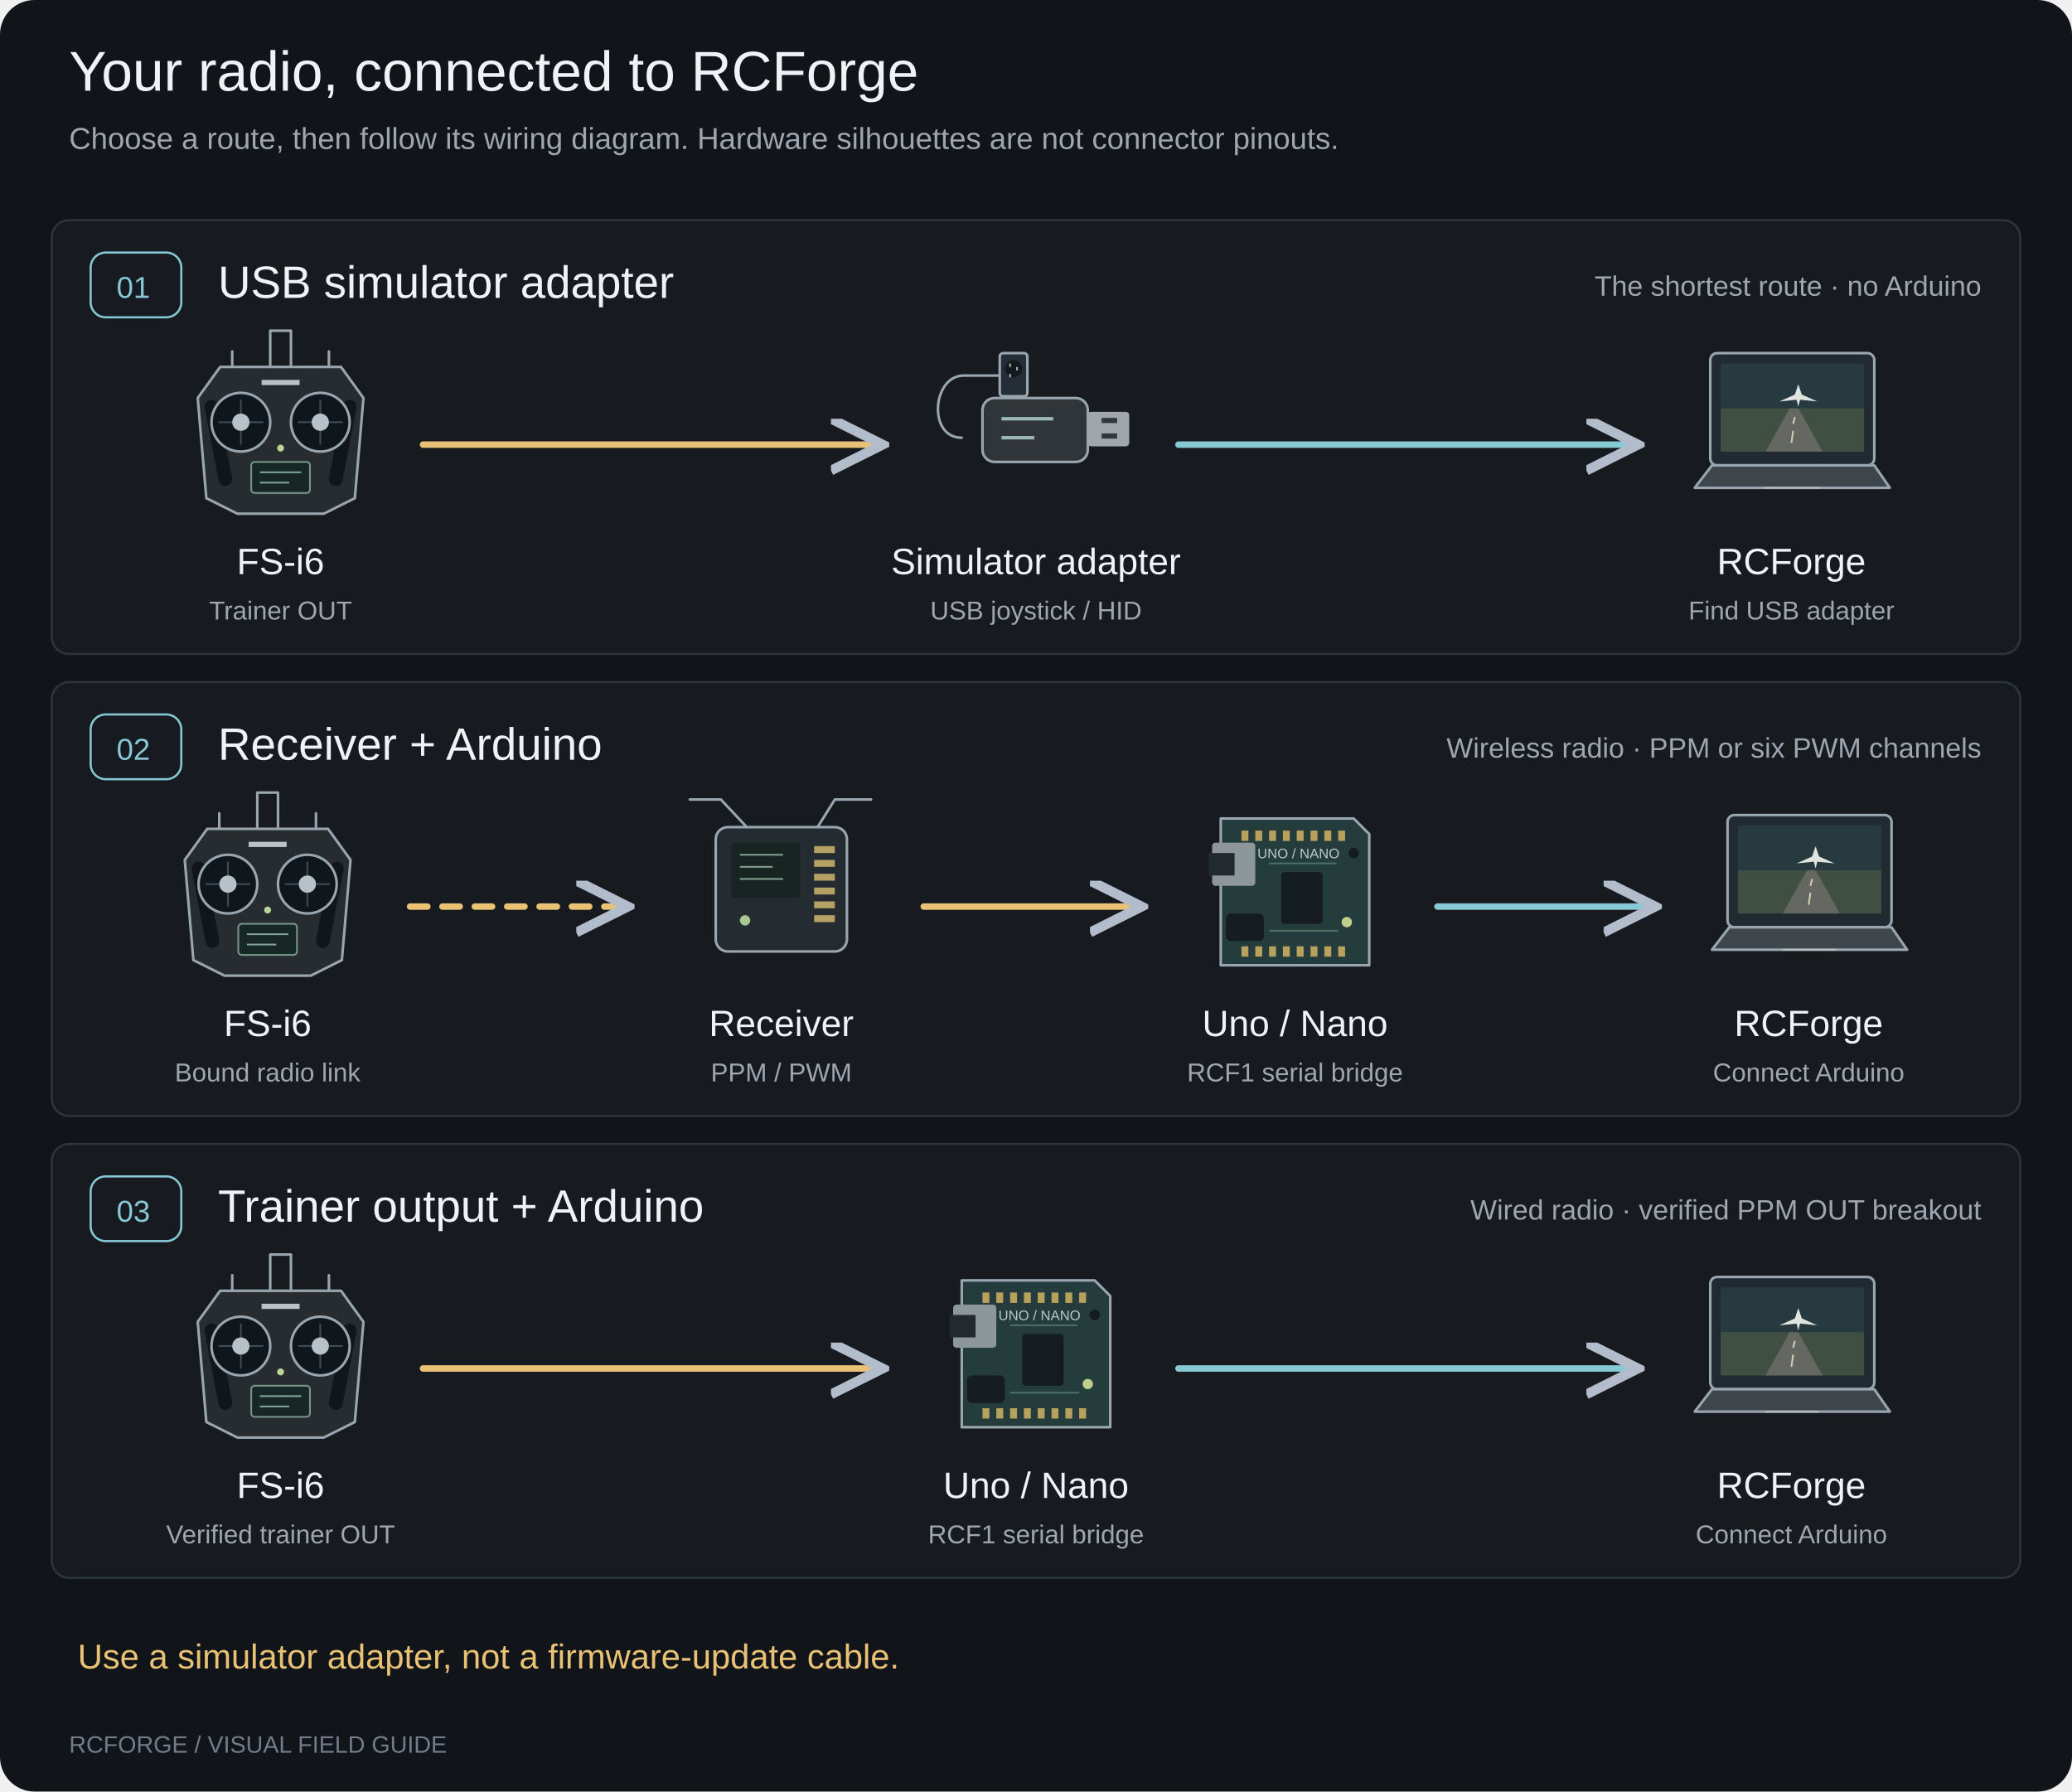
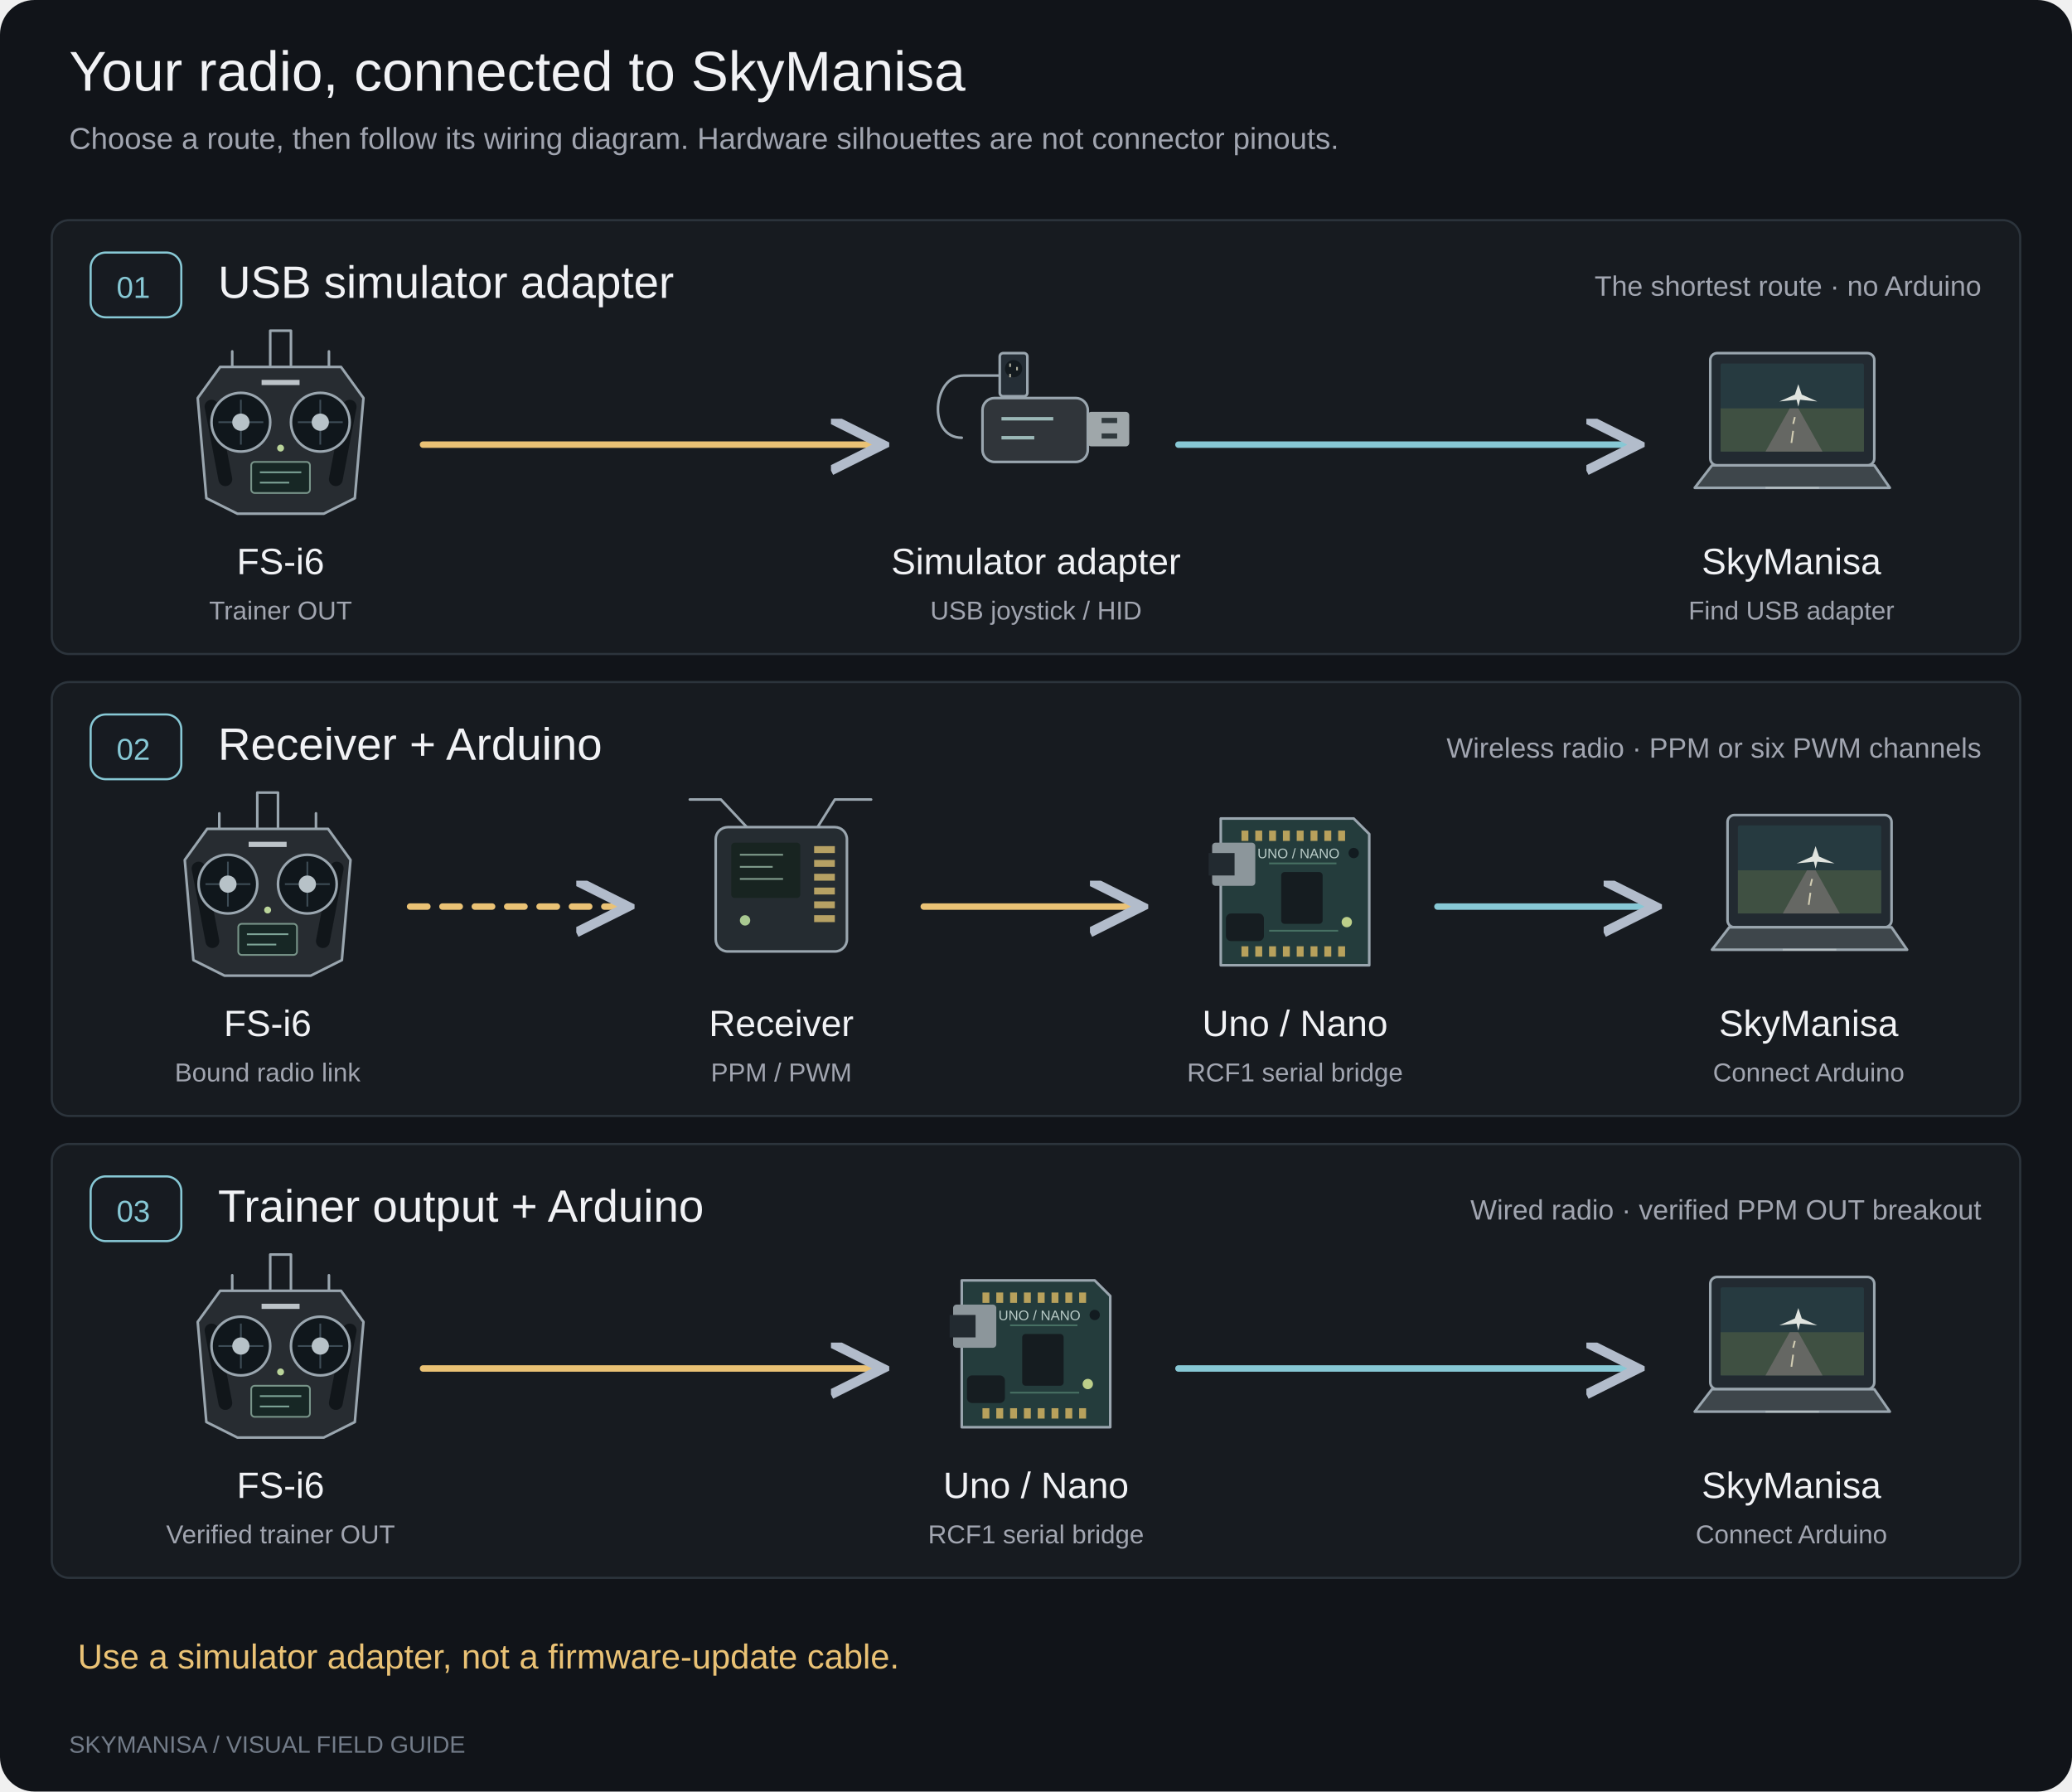
<svg xmlns="http://www.w3.org/2000/svg" width="960" height="830" viewBox="0 0 960 830" role="img" aria-labelledby="title desc">
  <defs>
    <marker id="arrow" markerWidth="9" markerHeight="9" refX="7" refY="4" orient="auto-start-reverse">
      <path d="M0 0 8 4 0 8" fill="none" stroke="#b2bccb" stroke-width="1.5" />
    </marker>
  </defs>
  <style>text{font-family:Arial,Helvetica,sans-serif}.controller-shell{fill:#30343b;stroke:#9ba0ab;stroke-width:1.2}.controller-well{fill:#11141a;stroke:#555d69;stroke-width:1.2}.controller-thumb{fill:#404754;stroke:#949caa}.thumb-inset{fill:#252b34;stroke:#697181}.controller-grip{fill:#222832;stroke:#48505e}.controller-outline{fill:none;stroke:#adb4bf;stroke-width:3;stroke-linecap:round}.controller-detail,.thumb-center{fill:none;stroke:#929aa8;stroke-width:1}.gimbal-guide{stroke:#69717d;stroke-width:.6}.controller-screen{fill:#141921;stroke:#858c99}.screen-lines{stroke:#82928c;stroke-width:1.5}.device-led{fill:#b5d1a3}.controller-glyph{font-size:9px;fill:#f4f4f6;text-anchor:middle}.controller-channel-label{font-size:7px;fill:#b5bac4;text-anchor:middle}.controller-caption{display:none}.keyboard-body{fill:#101319;stroke:#414956}.keyboard-key rect{fill:#1b2028;stroke:#3b4350}.keyboard-key text{text-anchor:middle}.key-letter{font-size:12px;fill:#7e8795}.key-function{font-size:7.5px;fill:#e4e9f0}.mapped .key-letter{fill:#fff}.mapped.flight rect{fill:#273e49;stroke:#7fa7b9}.mapped.power rect{fill:#4b3e29;stroke:#d1b479}.mapped.session rect{fill:#354336;stroke:#8ab193}.mapped.view rect{fill:#3f364c;stroke:#ac97c6}</style>
  <rect width="960" height="830" rx="16" fill="#111419" />
-   <text x="32" y="42" font-size="26" fill="#f1f2f5" text-anchor="start">Your radio, connected to RCForge</text>
+   <text x="32" y="42" font-size="26" fill="#f1f2f5" text-anchor="start">Your radio, connected to SkyManisa</text>
  <text x="32" y="69" font-size="14" fill="#a1a5b0" text-anchor="start">Choose a route, then follow its wiring diagram. Hardware silhouettes are not connector pinouts.</text>
  <rect x="24" y="102" width="912" height="201" rx="8" fill="#171b20" stroke="#2c343c" />
  <rect x="42" y="117" width="42" height="30" rx="7" fill="#171b21" stroke="#87c8d5" />
  <text x="54" y="138" font-size="14" fill="#87c8d5" text-anchor="start">01</text>
  <text x="101" y="138" font-size="21" fill="#f1f2f5" text-anchor="start">USB simulator adapter</text>
  <text x="918" y="137" font-size="13" fill="#a1a5b0" text-anchor="end">The shortest route · no Arduino</text>
  <g transform="translate(82 150) scale(0.8)">
    <path d="M54 24V4h12v20M32 26V16M88 26V16" fill="none" stroke="#9aa6af" stroke-width="1.5" stroke-linecap="round" stroke-linejoin="round" />
    <path d="M25 25h70l13 18-5 58-18 9H35l-18-9-5-58Z" fill="#272c31" stroke="#9aa6af" stroke-width="1.5" stroke-linecap="round" stroke-linejoin="round" />
    <path d="M20 48 28 90M100 48l-8 42" stroke="#11161a" stroke-width="8" stroke-linecap="round" />
    <rect x="43" y="80" width="34" height="18" rx="2" fill="#172725" stroke="#789489" />
    <path d="M48 86h24m-24 6h17" stroke="#7da497" />
    <circle cx="37" cy="57" r="17" fill="#10171c" stroke="#9aa6af" stroke-width="1.5" stroke-linecap="round" stroke-linejoin="round" />
    <path d="M24 57h26m-13-13v26" stroke="#3d4c56" />
    <circle cx="37" cy="57" r="5" fill="#b7c2c8" />
    <circle cx="83" cy="57" r="17" fill="#10171c" stroke="#9aa6af" stroke-width="1.5" stroke-linecap="round" stroke-linejoin="round" />
    <path d="M70 57h26m-13-13v26" stroke="#3d4c56" />
    <circle cx="83" cy="57" r="5" fill="#b7c2c8" />
    <path d="M49 34h22" stroke="#bcc3c8" stroke-width="3" />
    <circle cx="60" cy="72" r="2" fill="#bad49a" />
  </g>
  <text x="130" y="266" font-size="17" fill="#f1f2f5" text-anchor="middle">FS-i6</text>
  <text x="130" y="287" font-size="12" fill="#a1a5b0" text-anchor="middle">Trainer OUT</text>
  <path d="M196 206h210" fill="none" stroke="#eac275" stroke-width="3" stroke-linecap="round" stroke-linejoin="round" marker-end="url(#arrow)" />
  <g transform="translate(432 150) scale(0.8)">
    <path d="M17 66C-3 66 0 30 18 30h21M84 66h24" fill="none" stroke="#9aa6af" stroke-width="1.5" stroke-linecap="round" stroke-linejoin="round" />
    <rect x="29" y="43" width="61" height="37" rx="7" fill="#30353a" stroke="#9aa6af" stroke-width="1.5" stroke-linecap="round" stroke-linejoin="round" />
    <rect x="39" y="17" width="16" height="25" rx="2" fill="#252e36" stroke="#9aa6af" stroke-width="1.5" stroke-linecap="round" stroke-linejoin="round" />
    <circle cx="47" cy="26" r="5" fill="#131a1f" />
    <path d="M45 23v2m4 0v2m-4 2v2" stroke="#afaf9d" />
    <rect x="90" y="51" width="24" height="20" rx="2" fill="#9fa7aa" />
    <path d="M98 56h9m-9 9h9" stroke="#30393d" stroke-width="3" />
    <path d="M40 55h30m-30 11h19" stroke="#9bb8b7" stroke-width="2" />
  </g>
  <text x="480" y="266" font-size="17" fill="#f1f2f5" text-anchor="middle">Simulator adapter</text>
  <text x="480" y="287" font-size="12" fill="#a1a5b0" text-anchor="middle">USB joystick / HID</text>
  <path d="M546 206h210" fill="none" stroke="#87c8d5" stroke-width="3" stroke-linecap="round" stroke-linejoin="round" marker-end="url(#arrow)" />
  <g transform="translate(782 150) scale(0.8)">
    <rect x="13" y="17" width="95" height="65" rx="4" fill="#222a31" stroke="#9aa6af" stroke-width="1.5" stroke-linecap="round" stroke-linejoin="round" />
    <rect x="19" y="23" width="83" height="51" rx="1" fill="#263a40" />
    <path d="M19 49h83v25H19Z" fill="#3f5042" />
    <path d="m45 74 14-25h5l14 25" fill="#656763" />
    <path d="m60 69 1-7m0-4 1-4" stroke="#d2cdb3" />
    <path d="m64 35 2 6 9 4-10-1-1 4-1-4-10 1 9-4Z" fill="#e0e4df" />
    <path d="M14 82 4 95h113l-9-13Z" fill="#3e464b" stroke="#9aa6af" stroke-width="1.5" stroke-linecap="round" stroke-linejoin="round" />
    <path d="M45 95h31" stroke="#b4bec2" />
  </g>
-   <text x="830" y="266" font-size="17" fill="#f1f2f5" text-anchor="middle">RCForge</text>
+   <text x="830" y="266" font-size="17" fill="#f1f2f5" text-anchor="middle">SkyManisa</text>
  <text x="830" y="287" font-size="12" fill="#a1a5b0" text-anchor="middle">Find USB adapter</text>
  <rect x="24" y="316" width="912" height="201" rx="8" fill="#171b20" stroke="#2c343c" />
  <rect x="42" y="331" width="42" height="30" rx="7" fill="#171b21" stroke="#87c8d5" />
  <text x="54" y="352" font-size="14" fill="#87c8d5" text-anchor="start">02</text>
  <text x="101" y="352" font-size="21" fill="#f1f2f5" text-anchor="start">Receiver + Arduino</text>
  <text x="918" y="351" font-size="13" fill="#a1a5b0" text-anchor="end">Wireless radio · PPM or six PWM channels</text>
  <g transform="translate(76 364) scale(0.8)">
    <path d="M54 24V4h12v20M32 26V16M88 26V16" fill="none" stroke="#9aa6af" stroke-width="1.5" stroke-linecap="round" stroke-linejoin="round" />
    <path d="M25 25h70l13 18-5 58-18 9H35l-18-9-5-58Z" fill="#272c31" stroke="#9aa6af" stroke-width="1.5" stroke-linecap="round" stroke-linejoin="round" />
    <path d="M20 48 28 90M100 48l-8 42" stroke="#11161a" stroke-width="8" stroke-linecap="round" />
    <rect x="43" y="80" width="34" height="18" rx="2" fill="#172725" stroke="#789489" />
    <path d="M48 86h24m-24 6h17" stroke="#7da497" />
    <circle cx="37" cy="57" r="17" fill="#10171c" stroke="#9aa6af" stroke-width="1.5" stroke-linecap="round" stroke-linejoin="round" />
    <path d="M24 57h26m-13-13v26" stroke="#3d4c56" />
    <circle cx="37" cy="57" r="5" fill="#b7c2c8" />
    <circle cx="83" cy="57" r="17" fill="#10171c" stroke="#9aa6af" stroke-width="1.5" stroke-linecap="round" stroke-linejoin="round" />
    <path d="M70 57h26m-13-13v26" stroke="#3d4c56" />
    <circle cx="83" cy="57" r="5" fill="#b7c2c8" />
    <path d="M49 34h22" stroke="#bcc3c8" stroke-width="3" />
    <circle cx="60" cy="72" r="2" fill="#bad49a" />
  </g>
  <text x="124" y="480" font-size="17" fill="#f1f2f5" text-anchor="middle">FS-i6</text>
  <text x="124" y="501" font-size="12" fill="#a1a5b0" text-anchor="middle">Bound radio link</text>
  <path d="M190 420h98" fill="none" stroke="#eac275" stroke-width="3" stroke-linecap="round" stroke-linejoin="round" marker-end="url(#arrow)" stroke-dasharray="8 7" />
  <g transform="translate(314 364) scale(0.8)">
    <path d="M40 24 25 8 7 8m74 16L91 8h21" fill="none" stroke="#9aa6af" stroke-width="1.5" stroke-linecap="round" stroke-linejoin="round" />
    <rect x="22" y="24" width="76" height="72" rx="7" fill="#252c31" stroke="#9aa6af" stroke-width="1.5" stroke-linecap="round" stroke-linejoin="round" />
    <rect x="31" y="33" width="40" height="32" rx="2" fill="#182421" />
    <path d="M36 40h25m-25 7h19m-19 7h25" stroke="#829e8e" />
    <circle cx="39" cy="78" r="3" fill="#a9c991" />
    <rect x="79" y="35" width="12" height="4" fill="#b6a164" />
    <rect x="79" y="43" width="12" height="4" fill="#b6a164" />
    <rect x="79" y="51" width="12" height="4" fill="#b6a164" />
    <rect x="79" y="59" width="12" height="4" fill="#b6a164" />
    <rect x="79" y="67" width="12" height="4" fill="#b6a164" />
    <rect x="79" y="75" width="12" height="4" fill="#b6a164" />
  </g>
  <text x="362" y="480" font-size="17" fill="#f1f2f5" text-anchor="middle">Receiver</text>
  <text x="362" y="501" font-size="12" fill="#a1a5b0" text-anchor="middle">PPM / PWM</text>
  <path d="M428 420h98" fill="none" stroke="#eac275" stroke-width="3" stroke-linecap="round" stroke-linejoin="round" marker-end="url(#arrow)" />
  <g transform="translate(552 364) scale(0.8)">
    <path d="M17 19h77l9 9v76H17Z" fill="#243c3c" stroke="#9aa6af" stroke-width="1.5" stroke-linecap="round" stroke-linejoin="round" />
    <rect x="12" y="33" width="25" height="25" rx="2" fill="#8c969b" />
    <rect x="10" y="39" width="15" height="13" fill="#222a30" />
    <rect x="20" y="74" width="22" height="16" rx="3" fill="#161d21" />
    <rect x="52" y="50" width="24" height="30" rx="2" fill="#151c20" />
    <rect x="29" y="26" width="4" height="6" fill="#b8a15c" />
    <rect x="29" y="93" width="4" height="6" fill="#b8a15c" />
    <rect x="37" y="26" width="4" height="6" fill="#b8a15c" />
    <rect x="37" y="93" width="4" height="6" fill="#b8a15c" />
    <rect x="45" y="26" width="4" height="6" fill="#b8a15c" />
    <rect x="45" y="93" width="4" height="6" fill="#b8a15c" />
    <rect x="53" y="26" width="4" height="6" fill="#b8a15c" />
    <rect x="53" y="93" width="4" height="6" fill="#b8a15c" />
    <rect x="61" y="26" width="4" height="6" fill="#b8a15c" />
    <rect x="61" y="93" width="4" height="6" fill="#b8a15c" />
    <rect x="69" y="26" width="4" height="6" fill="#b8a15c" />
    <rect x="69" y="93" width="4" height="6" fill="#b8a15c" />
    <rect x="77" y="26" width="4" height="6" fill="#b8a15c" />
    <rect x="77" y="93" width="4" height="6" fill="#b8a15c" />
    <rect x="85" y="26" width="4" height="6" fill="#b8a15c" />
    <rect x="85" y="93" width="4" height="6" fill="#b8a15c" />
    <circle cx="90" cy="79" r="3" fill="#bdcf8a" />
    <path d="M45 45h39M45 84h40" stroke="#477063" />
    <circle cx="94" cy="39" r="3" fill="#121b20" />
    <text x="62" y="42" fill="#baccc8" text-anchor="middle" font-size="8">UNO / NANO</text>
  </g>
  <text x="600" y="480" font-size="17" fill="#f1f2f5" text-anchor="middle">Uno / Nano</text>
  <text x="600" y="501" font-size="12" fill="#a1a5b0" text-anchor="middle">RCF1 serial bridge</text>
  <path d="M666 420h98" fill="none" stroke="#87c8d5" stroke-width="3" stroke-linecap="round" stroke-linejoin="round" marker-end="url(#arrow)" />
  <g transform="translate(790 364) scale(0.8)">
    <rect x="13" y="17" width="95" height="65" rx="4" fill="#222a31" stroke="#9aa6af" stroke-width="1.5" stroke-linecap="round" stroke-linejoin="round" />
    <rect x="19" y="23" width="83" height="51" rx="1" fill="#263a40" />
    <path d="M19 49h83v25H19Z" fill="#3f5042" />
    <path d="m45 74 14-25h5l14 25" fill="#656763" />
    <path d="m60 69 1-7m0-4 1-4" stroke="#d2cdb3" />
    <path d="m64 35 2 6 9 4-10-1-1 4-1-4-10 1 9-4Z" fill="#e0e4df" />
    <path d="M14 82 4 95h113l-9-13Z" fill="#3e464b" stroke="#9aa6af" stroke-width="1.5" stroke-linecap="round" stroke-linejoin="round" />
    <path d="M45 95h31" stroke="#b4bec2" />
  </g>
-   <text x="838" y="480" font-size="17" fill="#f1f2f5" text-anchor="middle">RCForge</text>
+   <text x="838" y="480" font-size="17" fill="#f1f2f5" text-anchor="middle">SkyManisa</text>
  <text x="838" y="501" font-size="12" fill="#a1a5b0" text-anchor="middle">Connect Arduino</text>
  <rect x="24" y="530" width="912" height="201" rx="8" fill="#171b20" stroke="#2c343c" />
  <rect x="42" y="545" width="42" height="30" rx="7" fill="#171b21" stroke="#87c8d5" />
  <text x="54" y="566" font-size="14" fill="#87c8d5" text-anchor="start">03</text>
  <text x="101" y="566" font-size="21" fill="#f1f2f5" text-anchor="start">Trainer output + Arduino</text>
  <text x="918" y="565" font-size="13" fill="#a1a5b0" text-anchor="end">Wired radio · verified PPM OUT breakout</text>
  <g transform="translate(82 578) scale(0.8)">
    <path d="M54 24V4h12v20M32 26V16M88 26V16" fill="none" stroke="#9aa6af" stroke-width="1.5" stroke-linecap="round" stroke-linejoin="round" />
    <path d="M25 25h70l13 18-5 58-18 9H35l-18-9-5-58Z" fill="#272c31" stroke="#9aa6af" stroke-width="1.5" stroke-linecap="round" stroke-linejoin="round" />
    <path d="M20 48 28 90M100 48l-8 42" stroke="#11161a" stroke-width="8" stroke-linecap="round" />
    <rect x="43" y="80" width="34" height="18" rx="2" fill="#172725" stroke="#789489" />
    <path d="M48 86h24m-24 6h17" stroke="#7da497" />
    <circle cx="37" cy="57" r="17" fill="#10171c" stroke="#9aa6af" stroke-width="1.5" stroke-linecap="round" stroke-linejoin="round" />
    <path d="M24 57h26m-13-13v26" stroke="#3d4c56" />
    <circle cx="37" cy="57" r="5" fill="#b7c2c8" />
    <circle cx="83" cy="57" r="17" fill="#10171c" stroke="#9aa6af" stroke-width="1.5" stroke-linecap="round" stroke-linejoin="round" />
    <path d="M70 57h26m-13-13v26" stroke="#3d4c56" />
    <circle cx="83" cy="57" r="5" fill="#b7c2c8" />
    <path d="M49 34h22" stroke="#bcc3c8" stroke-width="3" />
    <circle cx="60" cy="72" r="2" fill="#bad49a" />
  </g>
  <text x="130" y="694" font-size="17" fill="#f1f2f5" text-anchor="middle">FS-i6</text>
  <text x="130" y="715" font-size="12" fill="#a1a5b0" text-anchor="middle">Verified trainer OUT</text>
  <path d="M196 634h210" fill="none" stroke="#eac275" stroke-width="3" stroke-linecap="round" stroke-linejoin="round" marker-end="url(#arrow)" />
  <g transform="translate(432 578) scale(0.8)">
    <path d="M17 19h77l9 9v76H17Z" fill="#243c3c" stroke="#9aa6af" stroke-width="1.5" stroke-linecap="round" stroke-linejoin="round" />
    <rect x="12" y="33" width="25" height="25" rx="2" fill="#8c969b" />
    <rect x="10" y="39" width="15" height="13" fill="#222a30" />
    <rect x="20" y="74" width="22" height="16" rx="3" fill="#161d21" />
    <rect x="52" y="50" width="24" height="30" rx="2" fill="#151c20" />
    <rect x="29" y="26" width="4" height="6" fill="#b8a15c" />
    <rect x="29" y="93" width="4" height="6" fill="#b8a15c" />
    <rect x="37" y="26" width="4" height="6" fill="#b8a15c" />
    <rect x="37" y="93" width="4" height="6" fill="#b8a15c" />
    <rect x="45" y="26" width="4" height="6" fill="#b8a15c" />
    <rect x="45" y="93" width="4" height="6" fill="#b8a15c" />
    <rect x="53" y="26" width="4" height="6" fill="#b8a15c" />
    <rect x="53" y="93" width="4" height="6" fill="#b8a15c" />
    <rect x="61" y="26" width="4" height="6" fill="#b8a15c" />
    <rect x="61" y="93" width="4" height="6" fill="#b8a15c" />
    <rect x="69" y="26" width="4" height="6" fill="#b8a15c" />
    <rect x="69" y="93" width="4" height="6" fill="#b8a15c" />
    <rect x="77" y="26" width="4" height="6" fill="#b8a15c" />
    <rect x="77" y="93" width="4" height="6" fill="#b8a15c" />
    <rect x="85" y="26" width="4" height="6" fill="#b8a15c" />
    <rect x="85" y="93" width="4" height="6" fill="#b8a15c" />
    <circle cx="90" cy="79" r="3" fill="#bdcf8a" />
    <path d="M45 45h39M45 84h40" stroke="#477063" />
    <circle cx="94" cy="39" r="3" fill="#121b20" />
    <text x="62" y="42" fill="#baccc8" text-anchor="middle" font-size="8">UNO / NANO</text>
  </g>
  <text x="480" y="694" font-size="17" fill="#f1f2f5" text-anchor="middle">Uno / Nano</text>
  <text x="480" y="715" font-size="12" fill="#a1a5b0" text-anchor="middle">RCF1 serial bridge</text>
  <path d="M546 634h210" fill="none" stroke="#87c8d5" stroke-width="3" stroke-linecap="round" stroke-linejoin="round" marker-end="url(#arrow)" />
  <g transform="translate(782 578) scale(0.8)">
    <rect x="13" y="17" width="95" height="65" rx="4" fill="#222a31" stroke="#9aa6af" stroke-width="1.5" stroke-linecap="round" stroke-linejoin="round" />
    <rect x="19" y="23" width="83" height="51" rx="1" fill="#263a40" />
    <path d="M19 49h83v25H19Z" fill="#3f5042" />
    <path d="m45 74 14-25h5l14 25" fill="#656763" />
    <path d="m60 69 1-7m0-4 1-4" stroke="#d2cdb3" />
    <path d="m64 35 2 6 9 4-10-1-1 4-1-4-10 1 9-4Z" fill="#e0e4df" />
    <path d="M14 82 4 95h113l-9-13Z" fill="#3e464b" stroke="#9aa6af" stroke-width="1.5" stroke-linecap="round" stroke-linejoin="round" />
    <path d="M45 95h31" stroke="#b4bec2" />
  </g>
-   <text x="830" y="694" font-size="17" fill="#f1f2f5" text-anchor="middle">RCForge</text>
+   <text x="830" y="694" font-size="17" fill="#f1f2f5" text-anchor="middle">SkyManisa</text>
  <text x="830" y="715" font-size="12" fill="#a1a5b0" text-anchor="middle">Connect Arduino</text>
  <text x="36" y="773" font-size="16" fill="#eac275" text-anchor="start">Use a simulator adapter, not a firmware-update cable.</text>
-   <text x="32" y="812" font-size="11" fill="#737c89" text-anchor="start">RCFORGE  /  VISUAL FIELD GUIDE</text>
+   <text x="32" y="812" font-size="11" fill="#737c89" text-anchor="start">SKYMANISA  /  VISUAL FIELD GUIDE</text>
</svg>
